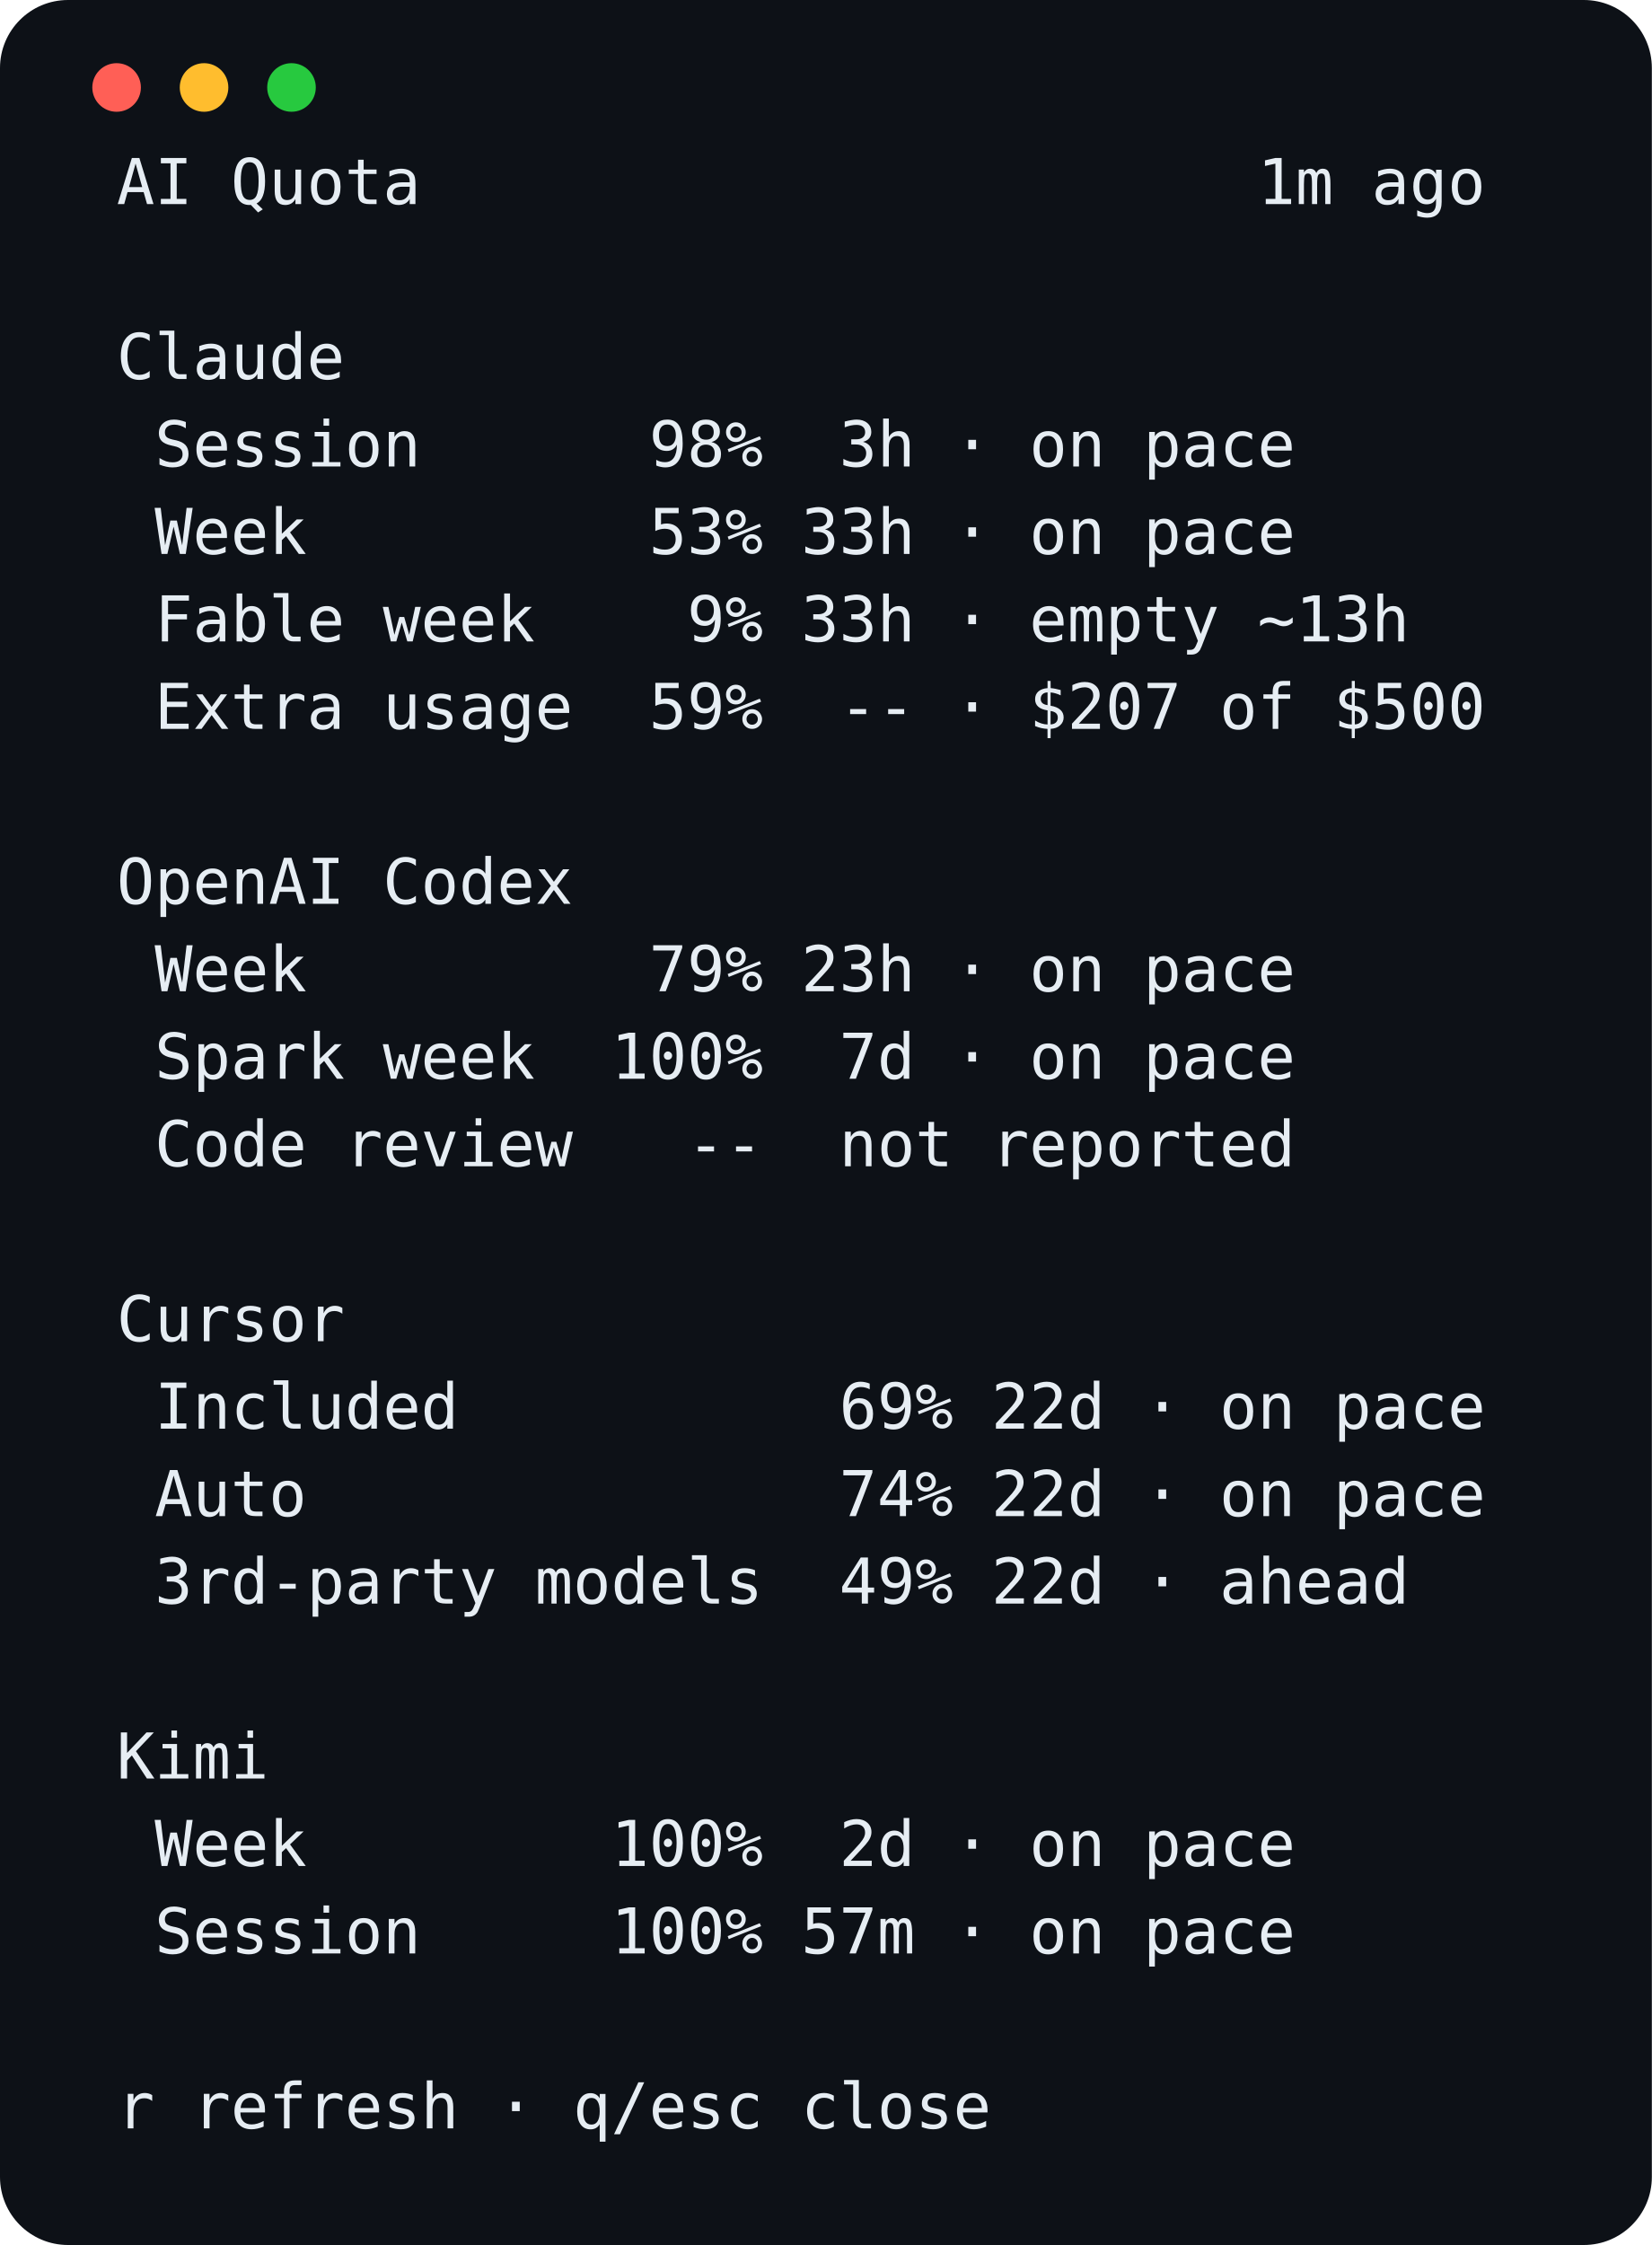
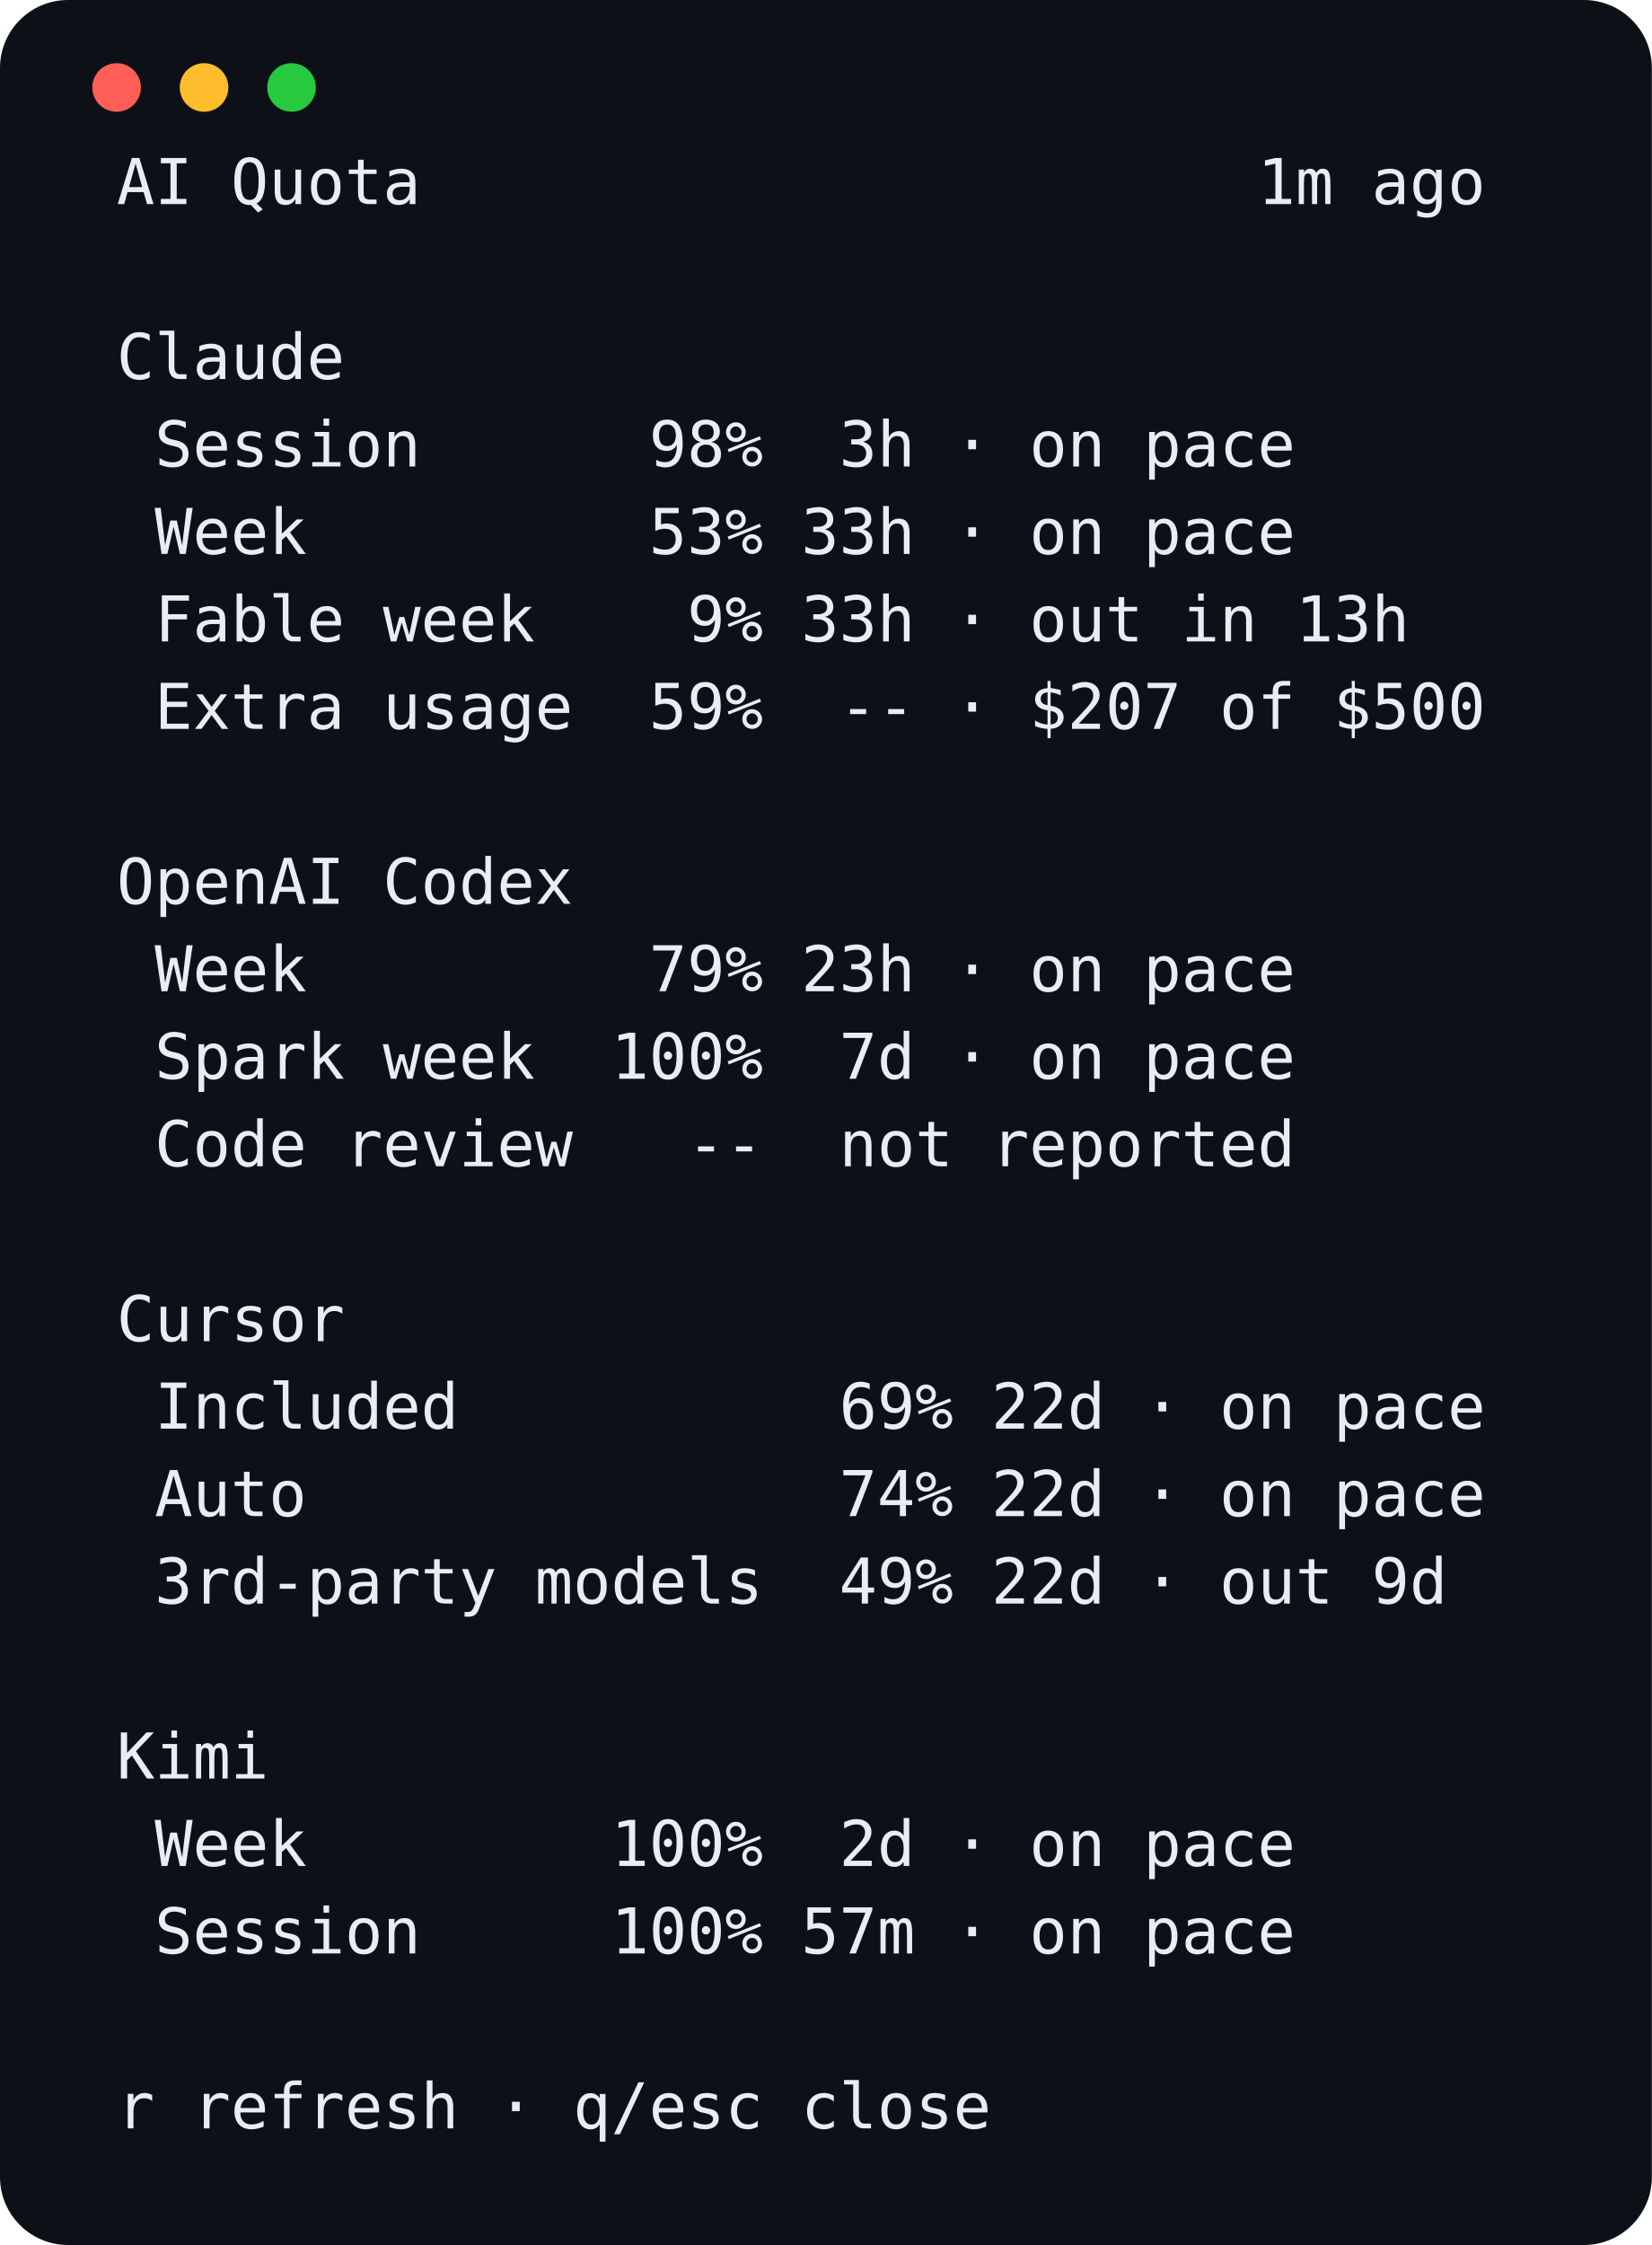
<svg xmlns="http://www.w3.org/2000/svg" width="340" height="462" viewBox="0 0 340 462">
  <rect width="340" height="100%" rx="14" fill="#0d1117" />
  <circle cx="24" cy="18" r="5" fill="#ff5f56" />
  <circle cx="42" cy="18" r="5" fill="#ffbd2e" />
  <circle cx="60" cy="18" r="5" fill="#27c93f" />
  <g fill="#e6edf3" font-family="ui-monospace, SFMono-Regular, Menlo, Consolas, monospace" font-size="13">
    <text x="24" y="42" xml:space="preserve">AI Quota                      1m ago</text>
    <text x="24" y="60" xml:space="preserve">                                    </text>
    <text x="24" y="78" xml:space="preserve">Claude                              </text>
    <text x="24" y="96" xml:space="preserve"> Session      98%  3h · on pace     </text>
    <text x="24" y="114" xml:space="preserve"> Week         53% 33h · on pace     </text>
-     <text x="24" y="132" xml:space="preserve"> Fable week    9% 33h · empty ~13h  </text>
+     <text x="24" y="132" xml:space="preserve"> Fable week    9% 33h · out in 13h  </text>
    <text x="24" y="150" xml:space="preserve"> Extra usage  59%  -- · $207 of $500</text>
    <text x="24" y="168" xml:space="preserve">                                    </text>
    <text x="24" y="186" xml:space="preserve">OpenAI Codex                        </text>
    <text x="24" y="204" xml:space="preserve"> Week         79% 23h · on pace     </text>
    <text x="24" y="222" xml:space="preserve"> Spark week  100%  7d · on pace     </text>
    <text x="24" y="240" xml:space="preserve"> Code review   --  not reported     </text>
    <text x="24" y="258" xml:space="preserve">                                    </text>
    <text x="24" y="276" xml:space="preserve">Cursor                              </text>
    <text x="24" y="294" xml:space="preserve"> Included          69% 22d · on pace</text>
    <text x="24" y="312" xml:space="preserve"> Auto              74% 22d · on pace</text>
-     <text x="24" y="330" xml:space="preserve"> 3rd-party models  49% 22d · ahead  </text>
+     <text x="24" y="330" xml:space="preserve"> 3rd-party models  49% 22d · out 9d </text>
    <text x="24" y="348" xml:space="preserve">                                    </text>
    <text x="24" y="366" xml:space="preserve">Kimi                                </text>
    <text x="24" y="384" xml:space="preserve"> Week        100%  2d · on pace     </text>
    <text x="24" y="402" xml:space="preserve"> Session     100% 57m · on pace     </text>
    <text x="24" y="420" xml:space="preserve">                                    </text>
    <text x="24" y="438" xml:space="preserve">r refresh · q/esc close</text>
  </g>
</svg>
